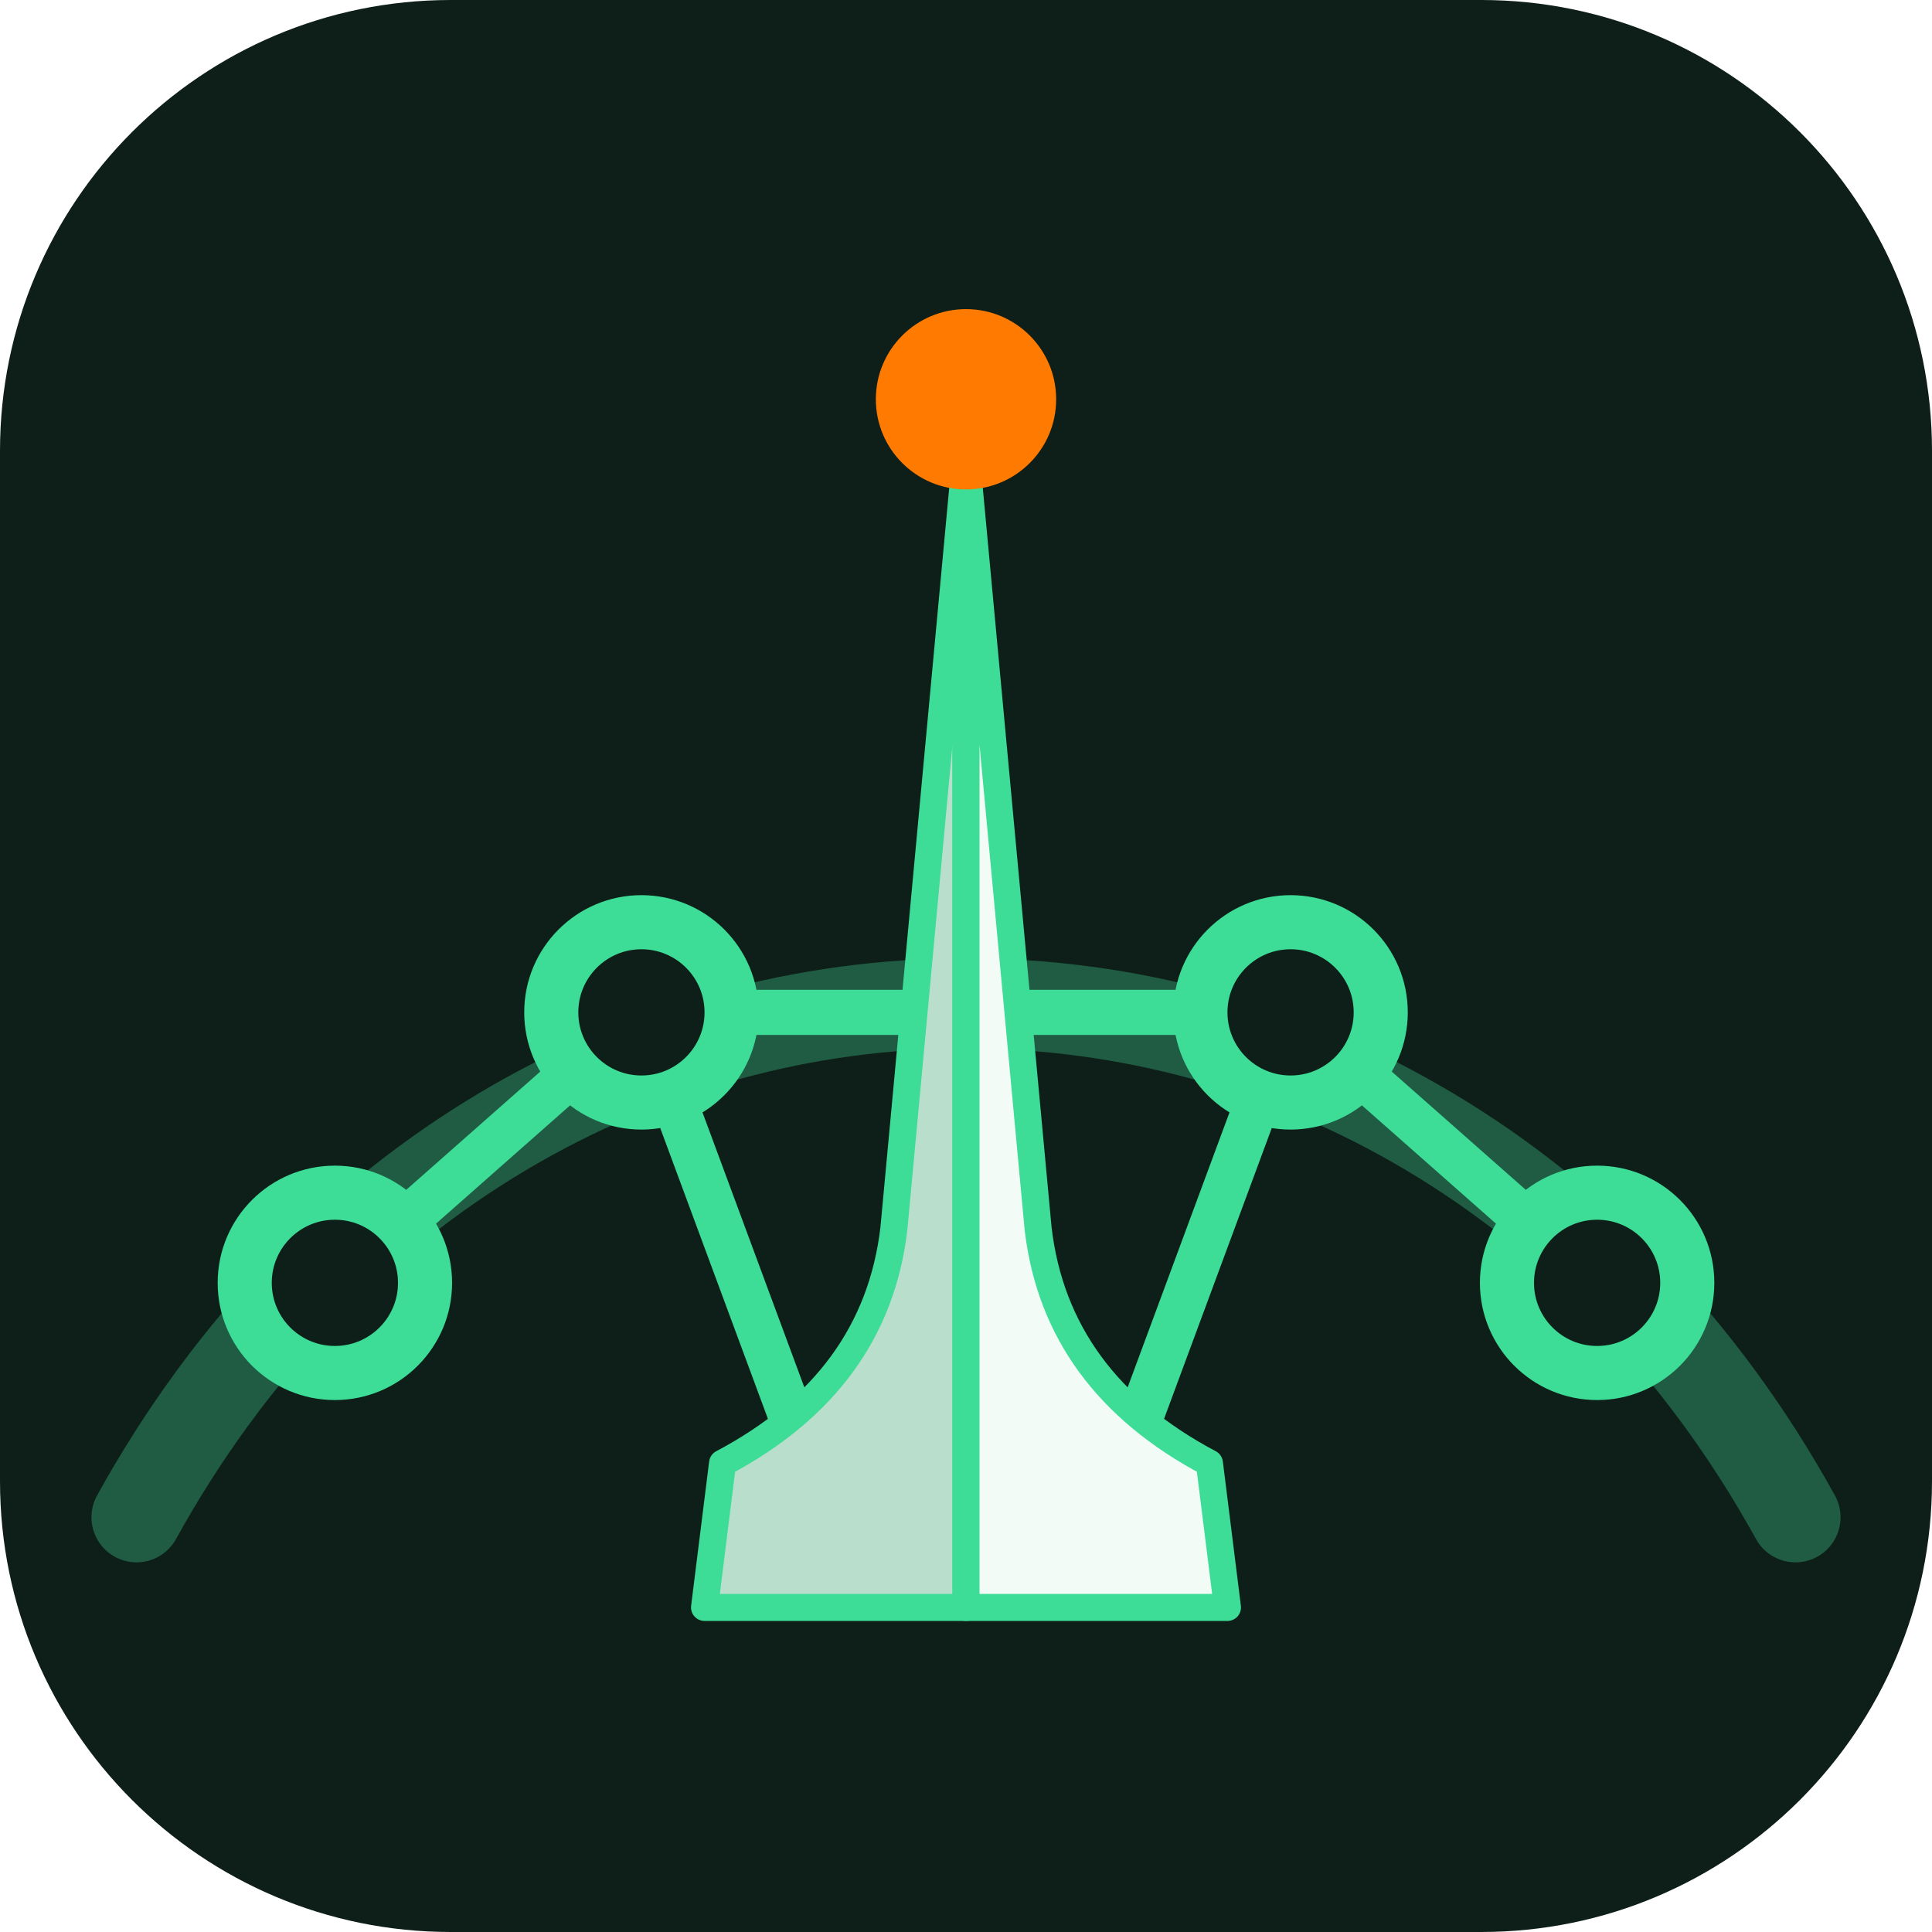
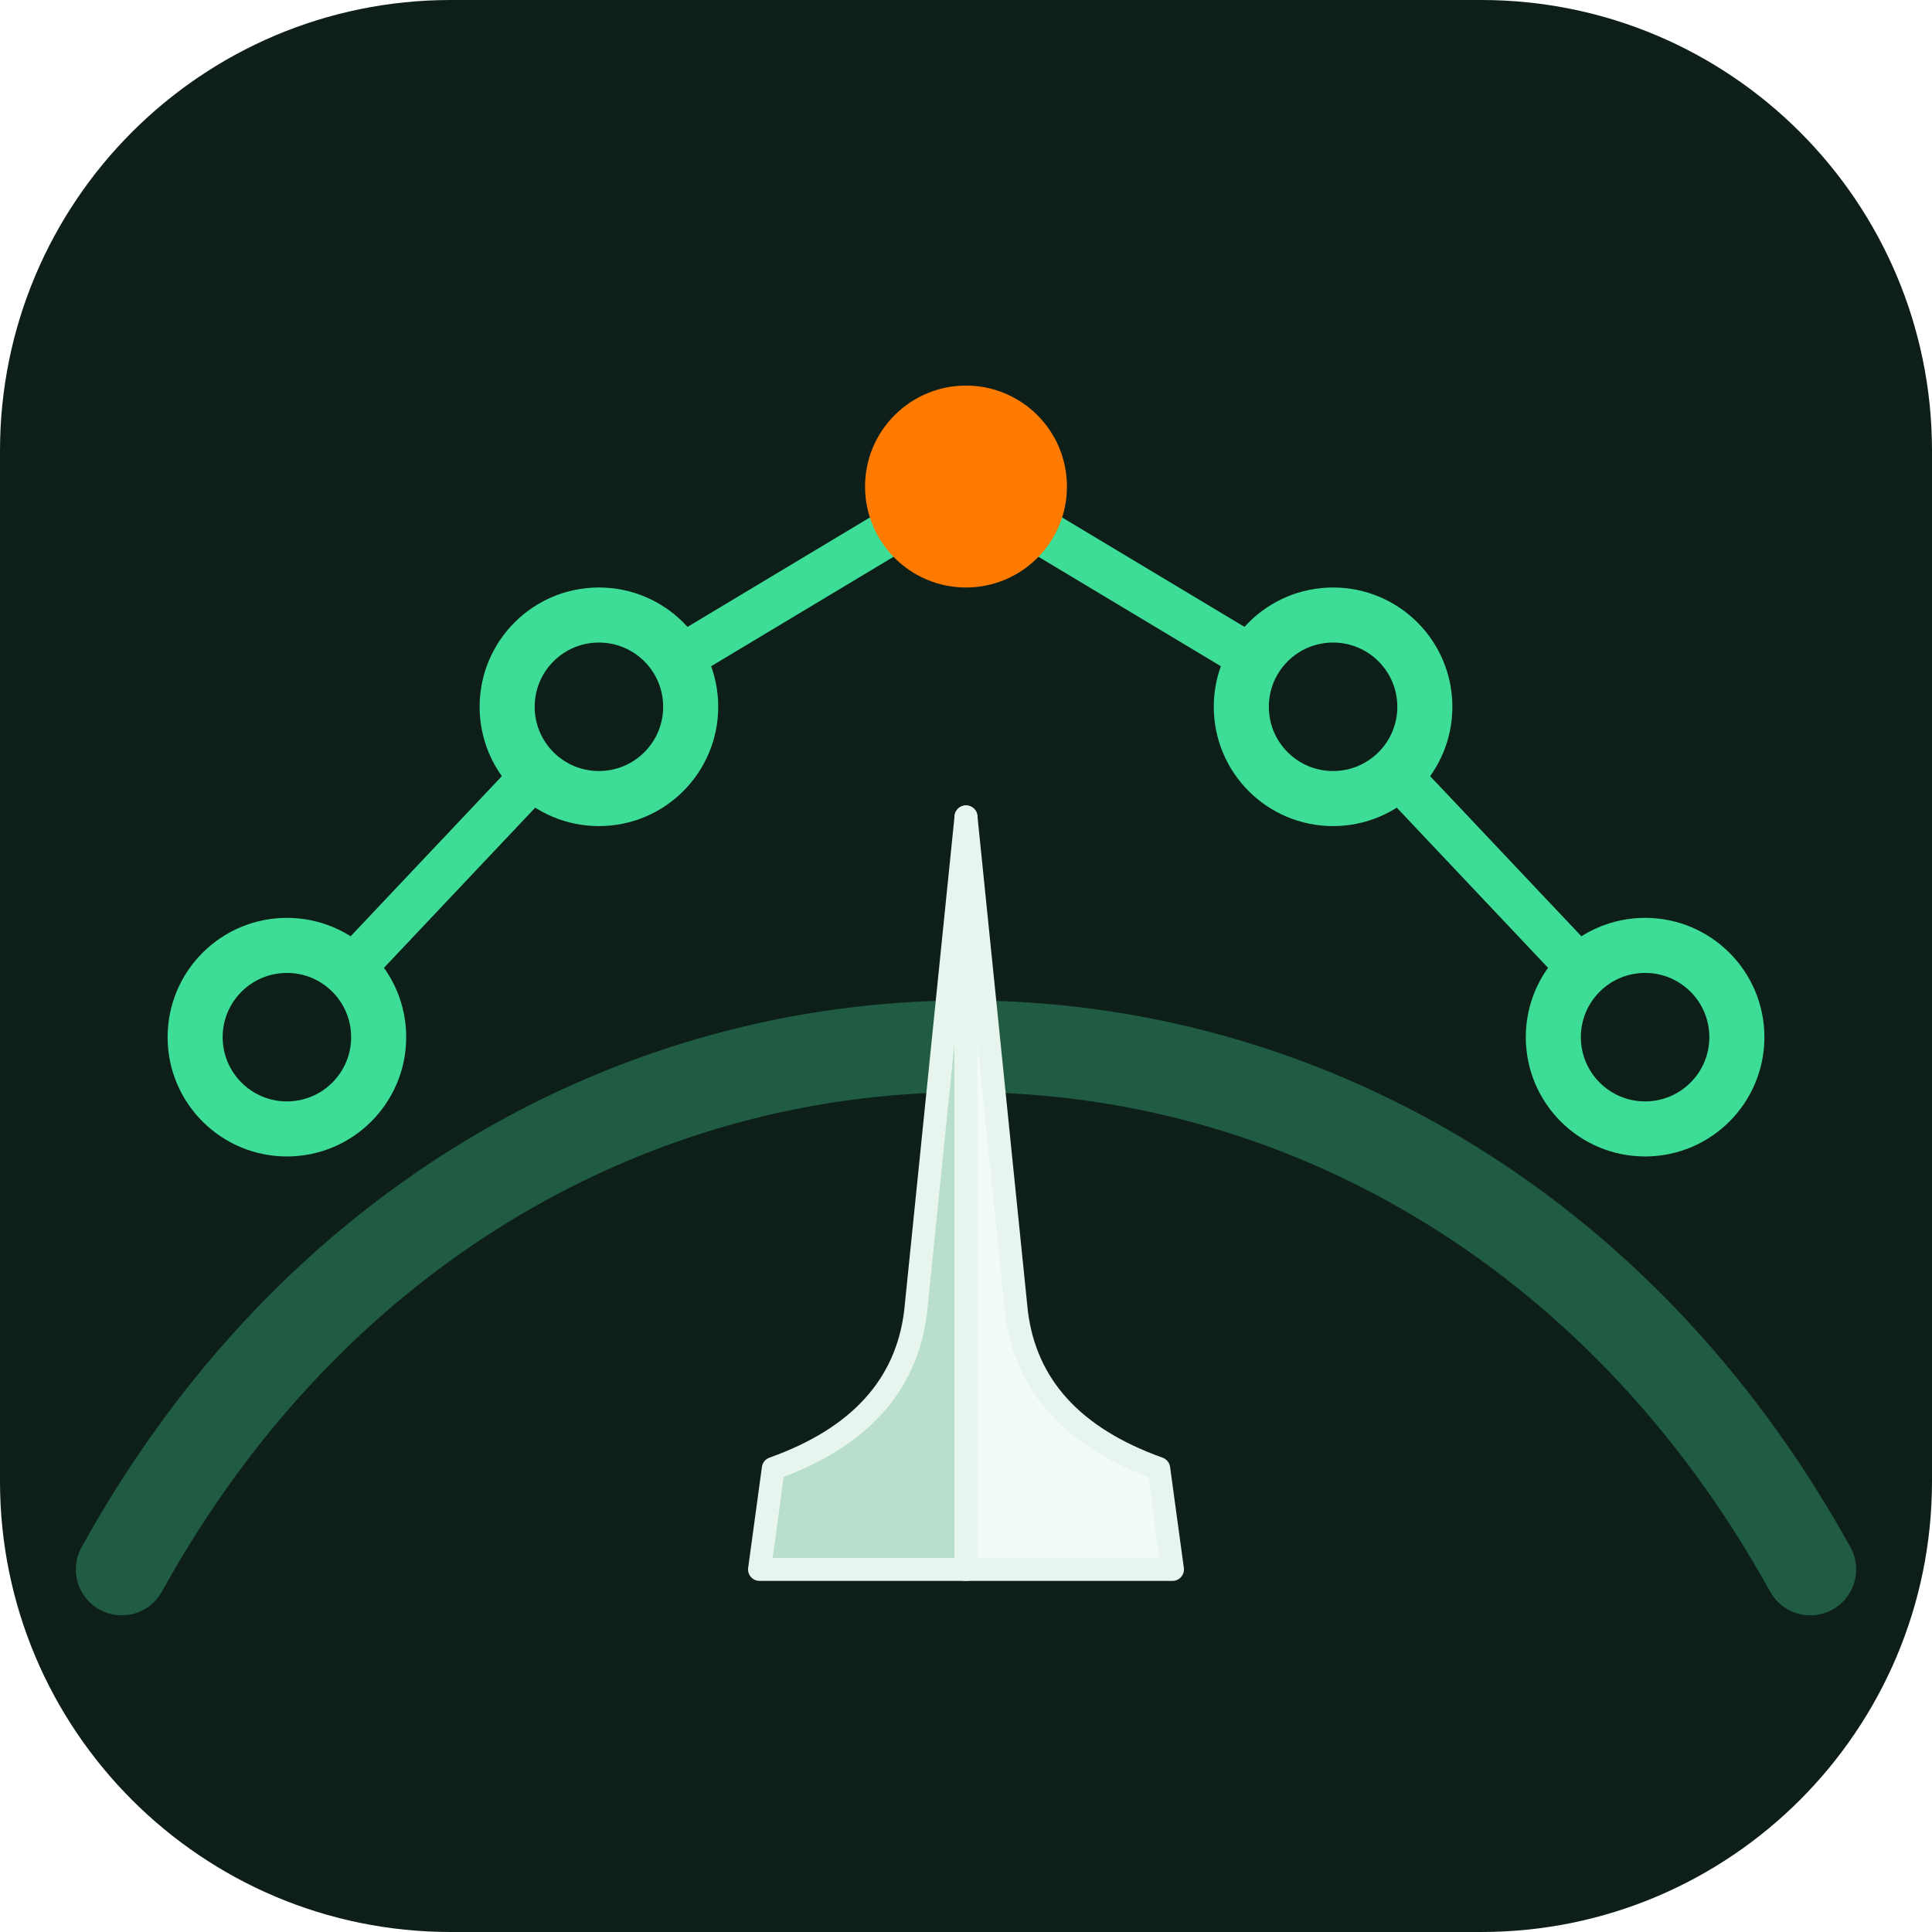
<svg xmlns="http://www.w3.org/2000/svg" viewBox="0 0 240 240">
  <rect width="240" height="240" rx="56" fill="#0d1f18" />
-   <g transform="translate(120 128) scale(1.12) translate(-120 -118)">
-     <path d="M28 172 C 70 96, 170 96, 212 172" fill="none" stroke="#1f5c43" stroke-width="10" stroke-linecap="round" />
+   <g transform="translate(120 122) scale(1.14) translate(-120 -122)">
+     <path d="M28 186 C 70 110, 170 110, 212 186" fill="none" stroke="#1f5c43" stroke-width="10" stroke-linecap="round" />
    <g stroke="#3ddc97" stroke-width="5" stroke-linecap="round">
-       <line x1="50" y1="146" x2="84" y2="116" />
-       <line x1="84" y1="116" x2="156" y2="116" />
-       <line x1="156" y1="116" x2="190" y2="146" />
-       <line x1="84" y1="116" x2="104" y2="170" />
-       <line x1="156" y1="116" x2="136" y2="170" />
-     </g>
-     <g stroke="#3ddc97" stroke-width="3" stroke-linejoin="round">
-       <path d="M120 54 L112 140 Q110 157 93 166 L91 182 L120 182 Z" fill="#b9dfcc" />
-       <path d="M120 54 L128 140 Q130 157 147 166 L149 182 L120 182 Z" fill="#f2fbf6" />
+       <line x1="46" y1="128" x2="80" y2="92" />
+       <line x1="80" y1="92" x2="120" y2="68" />
+       <line x1="120" y1="68" x2="160" y2="92" />
+       <line x1="160" y1="92" x2="194" y2="128" />
    </g>
    <g fill="#0d1f18" stroke="#3ddc97" stroke-width="6">
-       <circle cx="50" cy="146" r="10" />
-       <circle cx="84" cy="116" r="10" />
-       <circle cx="156" cy="116" r="10" />
-       <circle cx="190" cy="146" r="10" />
+       <circle cx="46" cy="128" r="10" />
+       <circle cx="80" cy="92" r="10" />
+       <circle cx="160" cy="92" r="10" />
+       <circle cx="194" cy="128" r="10" />
    </g>
-     <circle cx="120" cy="48" r="10" fill="#ff7a00" />
+     <circle cx="120" cy="68" r="11" fill="#ff7a00" />
+     <g stroke="#e8f5ee" stroke-width="2.5" stroke-linejoin="round">
+       <path d="M120 104 L114.5 158 Q113 170 99 175 L97.5 186 L120 186 Z" fill="#b9dfcc" />
+       <path d="M120 104 L125.5 158 Q127 170 141 175 L142.5 186 L120 186 Z" fill="#f2fbf6" />
+     </g>
  </g>
</svg>
